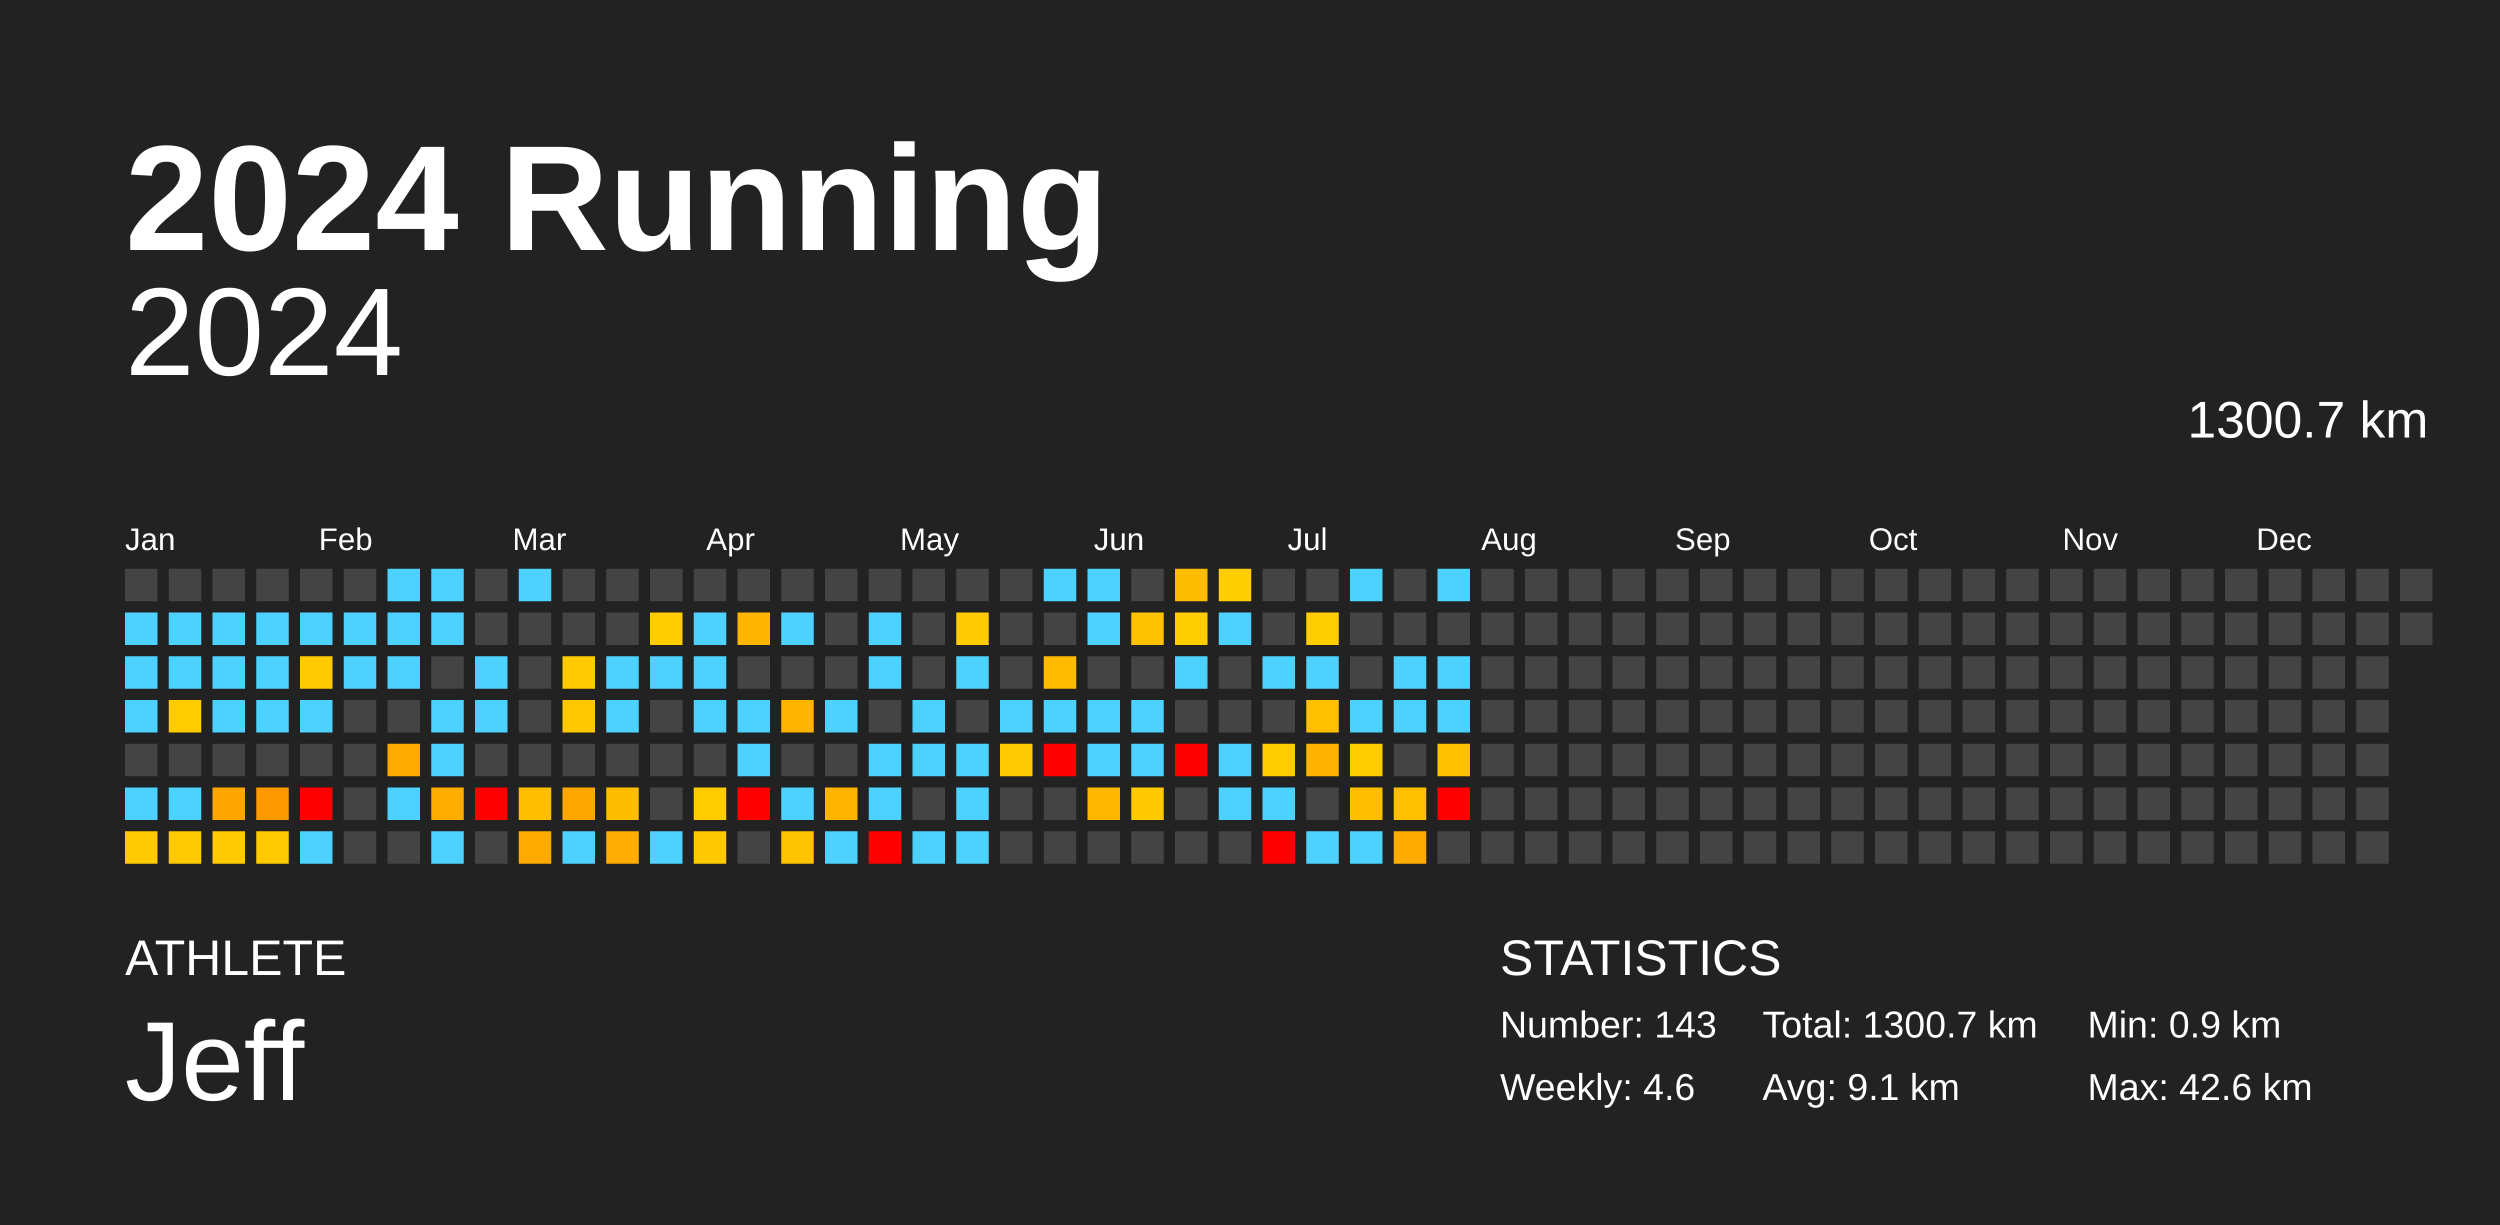
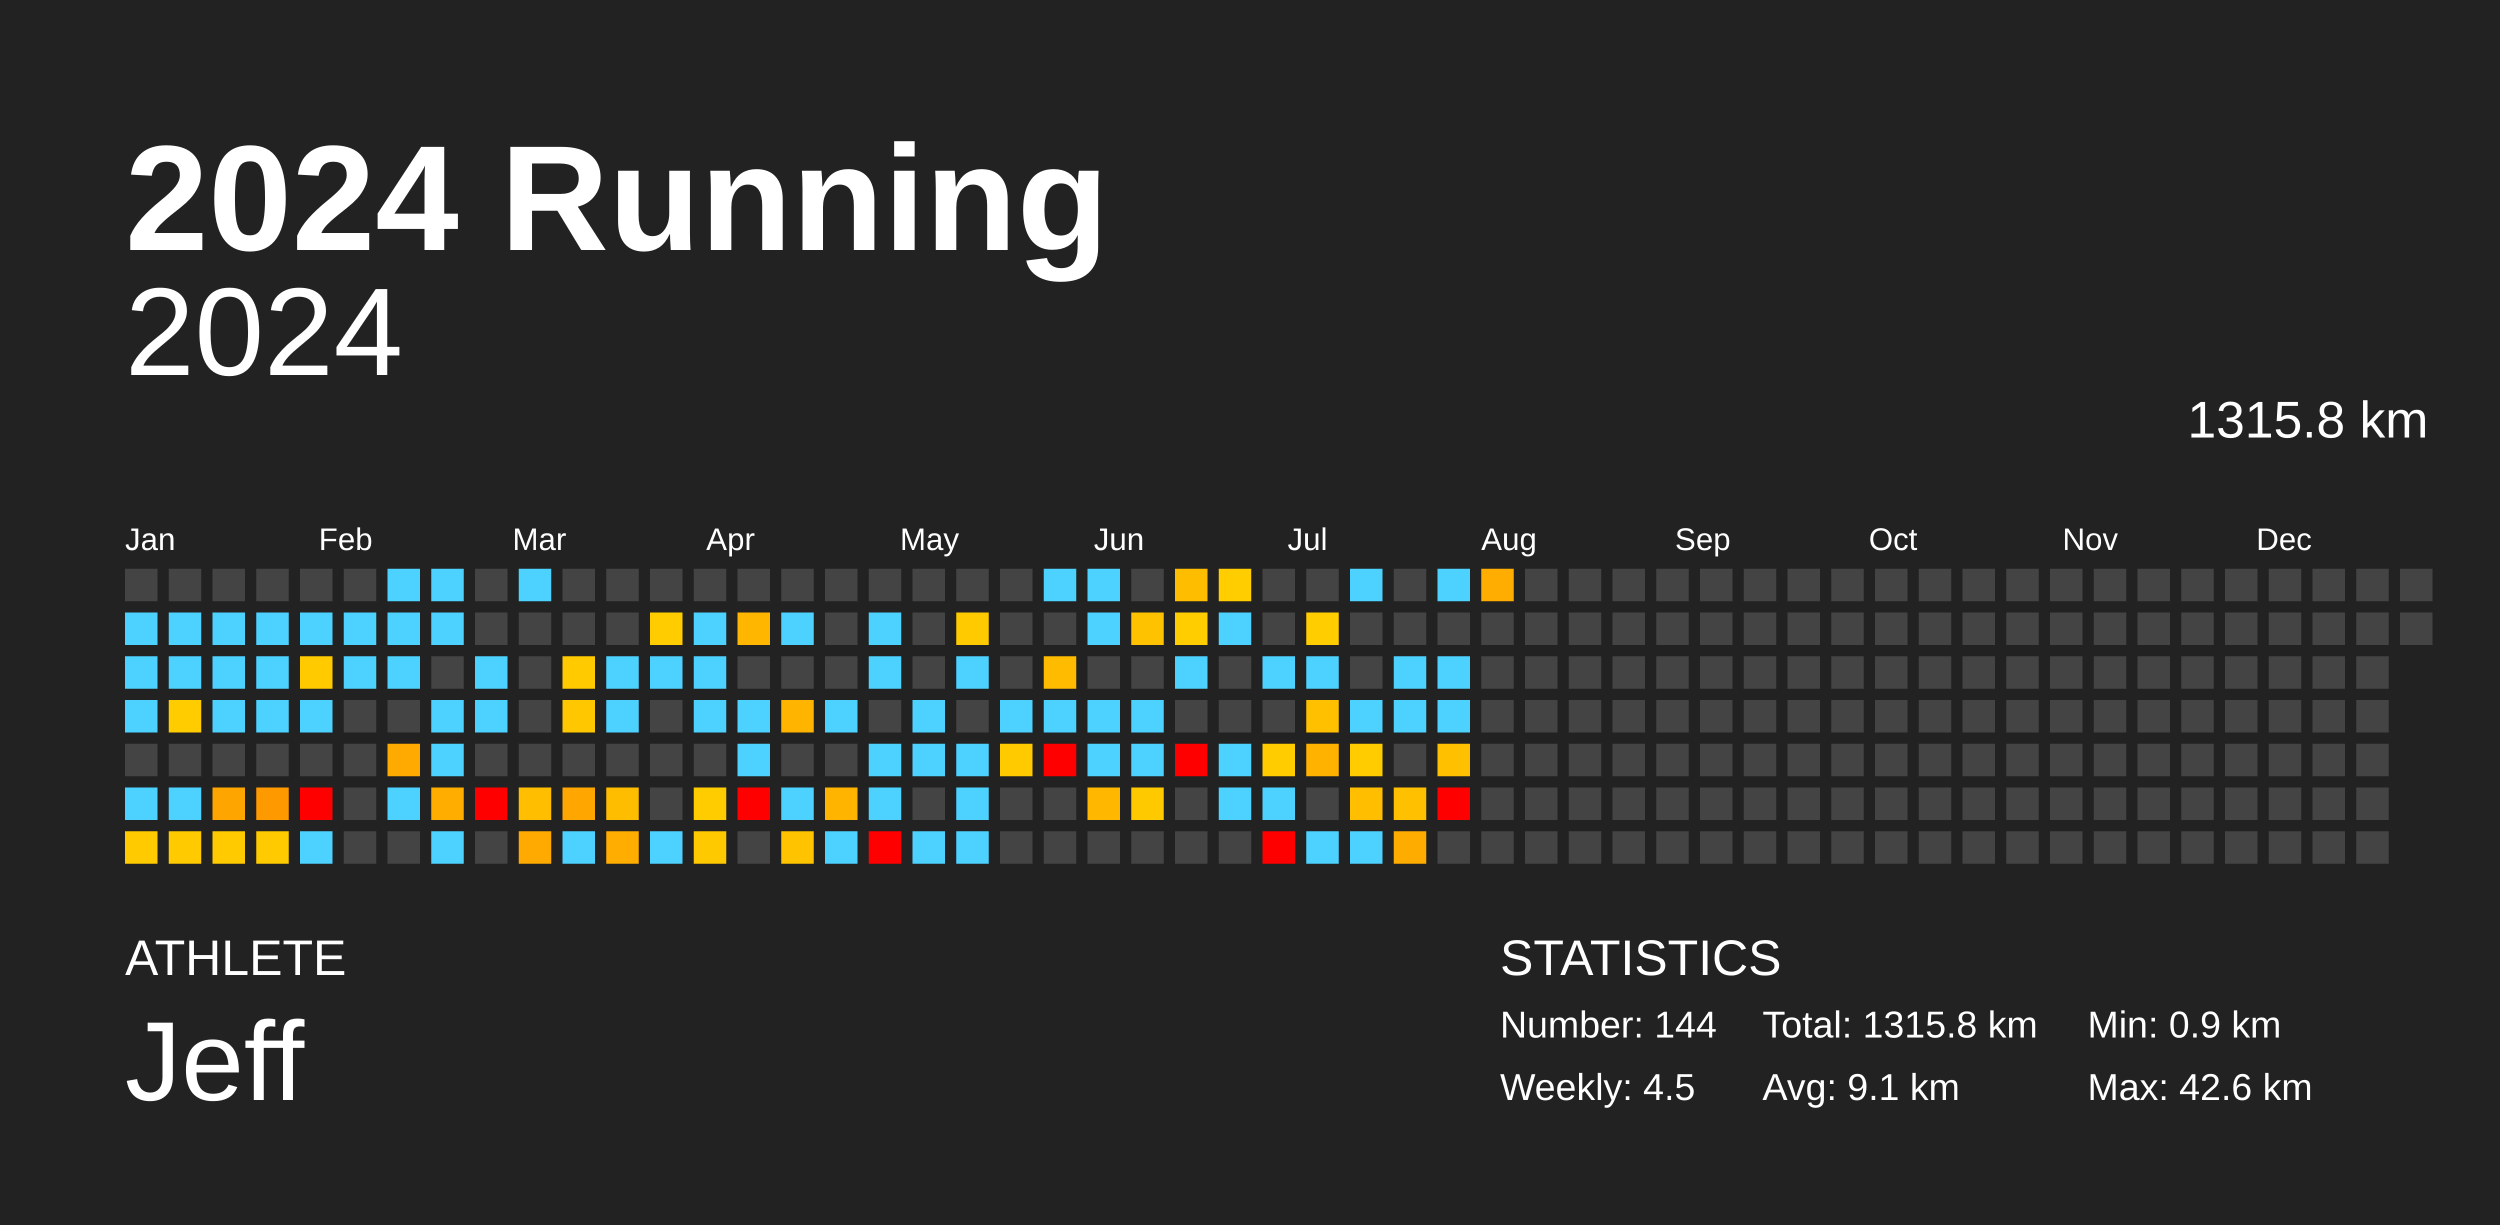
<svg xmlns="http://www.w3.org/2000/svg" baseProfile="full" height="98mm" version="1.1" viewBox="0,0,200,98" width="200mm">
  <defs />
  <rect fill="#222222" height="98" width="200" x="0" y="0" />
  <text fill="#FFFFFF" style="font-size:12px; font-family:Arial; font-weight:bold;" x="10" y="20">2024 Running</text>
  <text fill="#FFFFFF" style="font-size:4px; font-family:Arial" x="10" y="78">ATHLETE</text>
  <text fill="#FFFFFF" style="font-size:9px; font-family:Arial" x="10" y="88">Jeff</text>
  <text fill="#FFFFFF" style="font-size:4px; font-family:Arial" x="120" y="78">STATISTICS</text>
-   <text fill="#FFFFFF" style="font-size:3px; font-family:Arial" x="120" y="83">Number: 143</text>
-   <text fill="#FFFFFF" style="font-size:3px; font-family:Arial" x="120" y="88">Weekly: 4.6</text>
-   <text fill="#FFFFFF" style="font-size:3px; font-family:Arial" x="141" y="83">Total: 1300.7 km</text>
+   <text fill="#FFFFFF" style="font-size:3px; font-family:Arial" x="120" y="83">Number: 144</text>
+   <text fill="#FFFFFF" style="font-size:3px; font-family:Arial" x="120" y="88">Weekly: 4.5</text>
+   <text fill="#FFFFFF" style="font-size:3px; font-family:Arial" x="141" y="83">Total: 1315.8 km</text>
  <text fill="#FFFFFF" style="font-size:3px; font-family:Arial" x="141" y="88">Avg: 9.1 km</text>
  <text fill="#FFFFFF" style="font-size:3px; font-family:Arial" x="167" y="83">Min: 0.9 km</text>
  <text fill="#FFFFFF" style="font-size:3px; font-family:Arial" x="167" y="88">Max: 42.6 km</text>
  <text alignment-baseline="hanging" fill="#FFFFFF" style="font-size:10.0px; font-family:Arial;" x="10" y="30">2024</text>
-   <text alignment-baseline="hanging" fill="#FFFFFF" style="font-size:4.125px; font-family:Arial;" x="175" y="35">1300.7 km</text>
+   <text alignment-baseline="hanging" fill="#FFFFFF" style="font-size:4.125px; font-family:Arial;" x="175" y="35">1315.8 km</text>
  <text fill="#FFFFFF" style="font-size:2.5px; font-family:Arial" x="10.0" y="44">Jan</text>
  <text fill="#FFFFFF" style="font-size:2.5px; font-family:Arial" x="25.5" y="44">Feb</text>
  <text fill="#FFFFFF" style="font-size:2.5px; font-family:Arial" x="41.0" y="44">Mar</text>
  <text fill="#FFFFFF" style="font-size:2.5px; font-family:Arial" x="56.5" y="44">Apr</text>
  <text fill="#FFFFFF" style="font-size:2.5px; font-family:Arial" x="72.0" y="44">May</text>
  <text fill="#FFFFFF" style="font-size:2.5px; font-family:Arial" x="87.5" y="44">Jun</text>
  <text fill="#FFFFFF" style="font-size:2.5px; font-family:Arial" x="103.0" y="44">Jul</text>
  <text fill="#FFFFFF" style="font-size:2.5px; font-family:Arial" x="118.5" y="44">Aug</text>
  <text fill="#FFFFFF" style="font-size:2.5px; font-family:Arial" x="134.0" y="44">Sep</text>
  <text fill="#FFFFFF" style="font-size:2.5px; font-family:Arial" x="149.5" y="44">Oct</text>
  <text fill="#FFFFFF" style="font-size:2.5px; font-family:Arial" x="165.0" y="44">Nov</text>
  <text fill="#FFFFFF" style="font-size:2.5px; font-family:Arial" x="180.5" y="44">Dec</text>
  <rect fill="#444444" height="2.6" width="2.6" x="10.0" y="45.5" />
  <rect fill="#4dd2ff" height="2.6" width="2.6" x="10.0" y="49.0" />
  <rect fill="#4dd2ff" height="2.6" width="2.6" x="10.0" y="52.5" />
  <rect fill="#4dd2ff" height="2.6" width="2.6" x="10.0" y="56.0" />
  <rect fill="#444444" height="2.6" width="2.6" x="10.0" y="59.5" />
  <rect fill="#4dd2ff" height="2.6" width="2.6" x="10.0" y="63.0" />
  <rect fill="#ffca00" height="2.6" width="2.6" x="10.0" y="66.5" />
  <rect fill="#444444" height="2.6" width="2.6" x="13.5" y="45.5" />
  <rect fill="#4dd2ff" height="2.6" width="2.6" x="13.5" y="49.0" />
  <rect fill="#4dd2ff" height="2.6" width="2.6" x="13.5" y="52.5" />
  <rect fill="#ffcc00" height="2.6" width="2.6" x="13.5" y="56.0" />
  <rect fill="#444444" height="2.6" width="2.6" x="13.5" y="59.5" />
  <rect fill="#4dd2ff" height="2.6" width="2.6" x="13.5" y="63.0" />
  <rect fill="#ffcb00" height="2.6" width="2.6" x="13.5" y="66.5" />
  <rect fill="#444444" height="2.6" width="2.6" x="17.0" y="45.5" />
  <rect fill="#4dd2ff" height="2.6" width="2.6" x="17.0" y="49.0" />
  <rect fill="#4dd2ff" height="2.6" width="2.6" x="17.0" y="52.5" />
  <rect fill="#4dd2ff" height="2.6" width="2.6" x="17.0" y="56.0" />
  <rect fill="#444444" height="2.6" width="2.6" x="17.0" y="59.5" />
  <rect fill="#ffa500" height="2.6" width="2.6" x="17.0" y="63.0" />
  <rect fill="#ffcb00" height="2.6" width="2.6" x="17.0" y="66.5" />
  <rect fill="#444444" height="2.6" width="2.6" x="20.5" y="45.5" />
  <rect fill="#4dd2ff" height="2.6" width="2.6" x="20.5" y="49.0" />
  <rect fill="#4dd2ff" height="2.6" width="2.6" x="20.5" y="52.5" />
  <rect fill="#4dd2ff" height="2.6" width="2.6" x="20.5" y="56.0" />
  <rect fill="#444444" height="2.6" width="2.6" x="20.5" y="59.5" />
  <rect fill="#ff9900" height="2.6" width="2.6" x="20.5" y="63.0" />
  <rect fill="#ffca00" height="2.6" width="2.6" x="20.5" y="66.5" />
  <rect fill="#444444" height="2.6" width="2.6" x="24.0" y="45.5" />
  <rect fill="#4dd2ff" height="2.6" width="2.6" x="24.0" y="49.0" />
  <rect fill="#ffcb00" height="2.6" width="2.6" x="24.0" y="52.5" />
  <rect fill="#4dd2ff" height="2.6" width="2.6" x="24.0" y="56.0" />
  <rect fill="#444444" height="2.6" width="2.6" x="24.0" y="59.5" />
  <rect fill="red" height="2.6" width="2.6" x="24.0" y="63.0" />
  <rect fill="#4dd2ff" height="2.6" width="2.6" x="24.0" y="66.5" />
  <rect fill="#444444" height="2.6" width="2.6" x="27.5" y="45.5" />
  <rect fill="#4dd2ff" height="2.6" width="2.6" x="27.5" y="49.0" />
  <rect fill="#4dd2ff" height="2.6" width="2.6" x="27.5" y="52.5" />
  <rect fill="#444444" height="2.6" width="2.6" x="27.5" y="56.0" />
  <rect fill="#444444" height="2.6" width="2.6" x="27.5" y="59.5" />
  <rect fill="#444444" height="2.6" width="2.6" x="27.5" y="63.0" />
  <rect fill="#444444" height="2.6" width="2.6" x="27.5" y="66.5" />
  <rect fill="#4dd2ff" height="2.6" width="2.6" x="31.0" y="45.5" />
  <rect fill="#4dd2ff" height="2.6" width="2.6" x="31.0" y="49.0" />
  <rect fill="#4dd2ff" height="2.6" width="2.6" x="31.0" y="52.5" />
  <rect fill="#444444" height="2.6" width="2.6" x="31.0" y="56.0" />
  <rect fill="#ffaa00" height="2.6" width="2.6" x="31.0" y="59.5" />
  <rect fill="#4dd2ff" height="2.6" width="2.6" x="31.0" y="63.0" />
  <rect fill="#444444" height="2.6" width="2.6" x="31.0" y="66.5" />
  <rect fill="#4dd2ff" height="2.6" width="2.6" x="34.5" y="45.5" />
  <rect fill="#4dd2ff" height="2.6" width="2.6" x="34.5" y="49.0" />
  <rect fill="#444444" height="2.6" width="2.6" x="34.5" y="52.5" />
  <rect fill="#4dd2ff" height="2.6" width="2.6" x="34.5" y="56.0" />
  <rect fill="#4dd2ff" height="2.6" width="2.6" x="34.5" y="59.5" />
  <rect fill="#ffae00" height="2.6" width="2.6" x="34.5" y="63.0" />
  <rect fill="#4dd2ff" height="2.6" width="2.6" x="34.5" y="66.5" />
  <rect fill="#444444" height="2.6" width="2.6" x="38.0" y="45.5" />
  <rect fill="#444444" height="2.6" width="2.6" x="38.0" y="49.0" />
  <rect fill="#4dd2ff" height="2.6" width="2.6" x="38.0" y="52.5" />
  <rect fill="#4dd2ff" height="2.6" width="2.6" x="38.0" y="56.0" />
  <rect fill="#444444" height="2.6" width="2.6" x="38.0" y="59.5" />
  <rect fill="red" height="2.6" width="2.6" x="38.0" y="63.0" />
  <rect fill="#444444" height="2.6" width="2.6" x="38.0" y="66.5" />
  <rect fill="#4dd2ff" height="2.6" width="2.6" x="41.5" y="45.5" />
  <rect fill="#444444" height="2.6" width="2.6" x="41.5" y="49.0" />
  <rect fill="#444444" height="2.6" width="2.6" x="41.5" y="52.5" />
  <rect fill="#444444" height="2.6" width="2.6" x="41.5" y="56.0" />
  <rect fill="#444444" height="2.6" width="2.6" x="41.5" y="59.5" />
  <rect fill="#ffbf00" height="2.6" width="2.6" x="41.5" y="63.0" />
  <rect fill="#ffaa00" height="2.6" width="2.6" x="41.5" y="66.5" />
  <rect fill="#444444" height="2.6" width="2.6" x="45.0" y="45.5" />
  <rect fill="#444444" height="2.6" width="2.6" x="45.0" y="49.0" />
  <rect fill="#ffcb00" height="2.6" width="2.6" x="45.0" y="52.5" />
  <rect fill="#ffc700" height="2.6" width="2.6" x="45.0" y="56.0" />
  <rect fill="#444444" height="2.6" width="2.6" x="45.0" y="59.5" />
  <rect fill="#ffa700" height="2.6" width="2.6" x="45.0" y="63.0" />
  <rect fill="#4dd2ff" height="2.6" width="2.6" x="45.0" y="66.5" />
  <rect fill="#444444" height="2.6" width="2.6" x="48.5" y="45.5" />
  <rect fill="#444444" height="2.6" width="2.6" x="48.5" y="49.0" />
  <rect fill="#4dd2ff" height="2.6" width="2.6" x="48.5" y="52.5" />
  <rect fill="#4dd2ff" height="2.6" width="2.6" x="48.5" y="56.0" />
  <rect fill="#444444" height="2.6" width="2.6" x="48.5" y="59.5" />
  <rect fill="#ffbd00" height="2.6" width="2.6" x="48.5" y="63.0" />
  <rect fill="#ffad00" height="2.6" width="2.6" x="48.5" y="66.5" />
  <rect fill="#444444" height="2.6" width="2.6" x="52.0" y="45.5" />
  <rect fill="#ffcc00" height="2.6" width="2.6" x="52.0" y="49.0" />
  <rect fill="#4dd2ff" height="2.6" width="2.6" x="52.0" y="52.5" />
  <rect fill="#444444" height="2.6" width="2.6" x="52.0" y="56.0" />
  <rect fill="#444444" height="2.6" width="2.6" x="52.0" y="59.5" />
  <rect fill="#444444" height="2.6" width="2.6" x="52.0" y="63.0" />
  <rect fill="#4dd2ff" height="2.6" width="2.6" x="52.0" y="66.5" />
  <rect fill="#444444" height="2.6" width="2.6" x="55.5" y="45.5" />
  <rect fill="#4dd2ff" height="2.6" width="2.6" x="55.5" y="49.0" />
  <rect fill="#4dd2ff" height="2.6" width="2.6" x="55.5" y="52.5" />
  <rect fill="#4dd2ff" height="2.6" width="2.6" x="55.5" y="56.0" />
  <rect fill="#444444" height="2.6" width="2.6" x="55.5" y="59.5" />
  <rect fill="#ffcc00" height="2.6" width="2.6" x="55.5" y="63.0" />
  <rect fill="#ffc900" height="2.6" width="2.6" x="55.5" y="66.5" />
  <rect fill="#444444" height="2.6" width="2.6" x="59.0" y="45.5" />
  <rect fill="#ffb600" height="2.6" width="2.6" x="59.0" y="49.0" />
  <rect fill="#444444" height="2.6" width="2.6" x="59.0" y="52.5" />
  <rect fill="#4dd2ff" height="2.6" width="2.6" x="59.0" y="56.0" />
  <rect fill="#4dd2ff" height="2.6" width="2.6" x="59.0" y="59.5" />
  <rect fill="red" height="2.6" width="2.6" x="59.0" y="63.0" />
  <rect fill="#444444" height="2.6" width="2.6" x="59.0" y="66.5" />
  <rect fill="#444444" height="2.6" width="2.6" x="62.5" y="45.5" />
  <rect fill="#4dd2ff" height="2.6" width="2.6" x="62.5" y="49.0" />
  <rect fill="#444444" height="2.6" width="2.6" x="62.5" y="52.5" />
  <rect fill="#ffb400" height="2.6" width="2.6" x="62.5" y="56.0" />
  <rect fill="#444444" height="2.6" width="2.6" x="62.5" y="59.5" />
  <rect fill="#4dd2ff" height="2.6" width="2.6" x="62.5" y="63.0" />
  <rect fill="#ffc300" height="2.6" width="2.6" x="62.5" y="66.5" />
  <rect fill="#444444" height="2.6" width="2.6" x="66.0" y="45.5" />
  <rect fill="#444444" height="2.6" width="2.6" x="66.0" y="49.0" />
  <rect fill="#444444" height="2.6" width="2.6" x="66.0" y="52.5" />
  <rect fill="#4dd2ff" height="2.6" width="2.6" x="66.0" y="56.0" />
  <rect fill="#444444" height="2.6" width="2.6" x="66.0" y="59.5" />
  <rect fill="#ffb400" height="2.6" width="2.6" x="66.0" y="63.0" />
  <rect fill="#4dd2ff" height="2.6" width="2.6" x="66.0" y="66.5" />
  <rect fill="#444444" height="2.6" width="2.6" x="69.5" y="45.5" />
  <rect fill="#4dd2ff" height="2.6" width="2.6" x="69.5" y="49.0" />
  <rect fill="#4dd2ff" height="2.6" width="2.6" x="69.5" y="52.5" />
  <rect fill="#444444" height="2.6" width="2.6" x="69.5" y="56.0" />
  <rect fill="#4dd2ff" height="2.6" width="2.6" x="69.5" y="59.5" />
  <rect fill="#4dd2ff" height="2.6" width="2.6" x="69.5" y="63.0" />
  <rect fill="red" height="2.6" width="2.6" x="69.5" y="66.5" />
  <rect fill="#444444" height="2.6" width="2.6" x="73.0" y="45.5" />
  <rect fill="#444444" height="2.6" width="2.6" x="73.0" y="49.0" />
  <rect fill="#444444" height="2.6" width="2.6" x="73.0" y="52.5" />
  <rect fill="#4dd2ff" height="2.6" width="2.6" x="73.0" y="56.0" />
  <rect fill="#4dd2ff" height="2.6" width="2.6" x="73.0" y="59.5" />
  <rect fill="#444444" height="2.6" width="2.6" x="73.0" y="63.0" />
  <rect fill="#4dd2ff" height="2.6" width="2.6" x="73.0" y="66.5" />
  <rect fill="#444444" height="2.6" width="2.6" x="76.5" y="45.5" />
  <rect fill="#ffcb00" height="2.6" width="2.6" x="76.5" y="49.0" />
  <rect fill="#4dd2ff" height="2.6" width="2.6" x="76.5" y="52.5" />
  <rect fill="#444444" height="2.6" width="2.6" x="76.5" y="56.0" />
  <rect fill="#4dd2ff" height="2.6" width="2.6" x="76.5" y="59.5" />
  <rect fill="#4dd2ff" height="2.6" width="2.6" x="76.5" y="63.0" />
  <rect fill="#4dd2ff" height="2.6" width="2.6" x="76.5" y="66.5" />
  <rect fill="#444444" height="2.6" width="2.6" x="80.0" y="45.5" />
  <rect fill="#444444" height="2.6" width="2.6" x="80.0" y="49.0" />
  <rect fill="#444444" height="2.6" width="2.6" x="80.0" y="52.5" />
  <rect fill="#4dd2ff" height="2.6" width="2.6" x="80.0" y="56.0" />
  <rect fill="#ffcb00" height="2.6" width="2.6" x="80.0" y="59.5" />
  <rect fill="#444444" height="2.6" width="2.6" x="80.0" y="63.0" />
  <rect fill="#444444" height="2.6" width="2.6" x="80.0" y="66.5" />
  <rect fill="#4dd2ff" height="2.6" width="2.6" x="83.5" y="45.5" />
  <rect fill="#444444" height="2.6" width="2.6" x="83.5" y="49.0" />
  <rect fill="#ffbb00" height="2.6" width="2.6" x="83.5" y="52.5" />
  <rect fill="#4dd2ff" height="2.6" width="2.6" x="83.5" y="56.0" />
  <rect fill="red" height="2.6" width="2.6" x="83.5" y="59.5" />
  <rect fill="#444444" height="2.6" width="2.6" x="83.5" y="63.0" />
  <rect fill="#444444" height="2.6" width="2.6" x="83.5" y="66.5" />
  <rect fill="#4dd2ff" height="2.6" width="2.6" x="87.0" y="45.5" />
  <rect fill="#4dd2ff" height="2.6" width="2.6" x="87.0" y="49.0" />
  <rect fill="#444444" height="2.6" width="2.6" x="87.0" y="52.5" />
  <rect fill="#4dd2ff" height="2.6" width="2.6" x="87.0" y="56.0" />
  <rect fill="#4dd2ff" height="2.6" width="2.6" x="87.0" y="59.5" />
  <rect fill="#ffb700" height="2.6" width="2.6" x="87.0" y="63.0" />
  <rect fill="#444444" height="2.6" width="2.6" x="87.0" y="66.5" />
  <rect fill="#444444" height="2.6" width="2.6" x="90.5" y="45.5" />
  <rect fill="#ffc200" height="2.6" width="2.6" x="90.5" y="49.0" />
  <rect fill="#444444" height="2.6" width="2.6" x="90.5" y="52.5" />
  <rect fill="#4dd2ff" height="2.6" width="2.6" x="90.5" y="56.0" />
  <rect fill="#4dd2ff" height="2.6" width="2.6" x="90.5" y="59.5" />
  <rect fill="#ffc900" height="2.6" width="2.6" x="90.5" y="63.0" />
  <rect fill="#444444" height="2.6" width="2.6" x="90.5" y="66.5" />
  <rect fill="#ffbd00" height="2.6" width="2.6" x="94.0" y="45.5" />
  <rect fill="#ffcd00" height="2.6" width="2.6" x="94.0" y="49.0" />
  <rect fill="#4dd2ff" height="2.6" width="2.6" x="94.0" y="52.5" />
  <rect fill="#444444" height="2.6" width="2.6" x="94.0" y="56.0" />
  <rect fill="red" height="2.6" width="2.6" x="94.0" y="59.5" />
  <rect fill="#444444" height="2.6" width="2.6" x="94.0" y="63.0" />
  <rect fill="#444444" height="2.6" width="2.6" x="94.0" y="66.5" />
  <rect fill="#ffcd00" height="2.6" width="2.6" x="97.5" y="45.5" />
  <rect fill="#4dd2ff" height="2.6" width="2.6" x="97.5" y="49.0" />
  <rect fill="#444444" height="2.6" width="2.6" x="97.5" y="52.5" />
  <rect fill="#444444" height="2.6" width="2.6" x="97.5" y="56.0" />
  <rect fill="#4dd2ff" height="2.6" width="2.6" x="97.5" y="59.5" />
  <rect fill="#4dd2ff" height="2.6" width="2.6" x="97.5" y="63.0" />
  <rect fill="#444444" height="2.6" width="2.6" x="97.5" y="66.5" />
  <rect fill="#444444" height="2.6" width="2.6" x="101.0" y="45.5" />
  <rect fill="#444444" height="2.6" width="2.6" x="101.0" y="49.0" />
  <rect fill="#4dd2ff" height="2.6" width="2.6" x="101.0" y="52.5" />
  <rect fill="#444444" height="2.6" width="2.6" x="101.0" y="56.0" />
  <rect fill="#ffcc00" height="2.6" width="2.6" x="101.0" y="59.5" />
  <rect fill="#4dd2ff" height="2.6" width="2.6" x="101.0" y="63.0" />
  <rect fill="red" height="2.6" width="2.6" x="101.0" y="66.5" />
  <rect fill="#444444" height="2.6" width="2.6" x="104.5" y="45.5" />
  <rect fill="#ffcd00" height="2.6" width="2.6" x="104.5" y="49.0" />
  <rect fill="#4dd2ff" height="2.6" width="2.6" x="104.5" y="52.5" />
  <rect fill="#ffc000" height="2.6" width="2.6" x="104.5" y="56.0" />
  <rect fill="#ffb300" height="2.6" width="2.6" x="104.5" y="59.5" />
  <rect fill="#444444" height="2.6" width="2.6" x="104.5" y="63.0" />
  <rect fill="#4dd2ff" height="2.6" width="2.6" x="104.5" y="66.5" />
  <rect fill="#4dd2ff" height="2.6" width="2.6" x="108.0" y="45.5" />
  <rect fill="#444444" height="2.6" width="2.6" x="108.0" y="49.0" />
  <rect fill="#444444" height="2.6" width="2.6" x="108.0" y="52.5" />
  <rect fill="#4dd2ff" height="2.6" width="2.6" x="108.0" y="56.0" />
  <rect fill="#ffcc00" height="2.6" width="2.6" x="108.0" y="59.5" />
  <rect fill="#ffbf00" height="2.6" width="2.6" x="108.0" y="63.0" />
  <rect fill="#4dd2ff" height="2.6" width="2.6" x="108.0" y="66.5" />
  <rect fill="#444444" height="2.6" width="2.6" x="111.5" y="45.5" />
  <rect fill="#444444" height="2.6" width="2.6" x="111.5" y="49.0" />
  <rect fill="#4dd2ff" height="2.6" width="2.6" x="111.5" y="52.5" />
  <rect fill="#4dd2ff" height="2.6" width="2.6" x="111.5" y="56.0" />
  <rect fill="#444444" height="2.6" width="2.6" x="111.5" y="59.5" />
  <rect fill="#ffc000" height="2.6" width="2.6" x="111.5" y="63.0" />
  <rect fill="#ffac00" height="2.6" width="2.6" x="111.5" y="66.5" />
  <rect fill="#4dd2ff" height="2.6" width="2.6" x="115.0" y="45.5" />
  <rect fill="#444444" height="2.6" width="2.6" x="115.0" y="49.0" />
  <rect fill="#4dd2ff" height="2.6" width="2.6" x="115.0" y="52.5" />
  <rect fill="#4dd2ff" height="2.6" width="2.6" x="115.0" y="56.0" />
  <rect fill="#ffc000" height="2.6" width="2.6" x="115.0" y="59.5" />
  <rect fill="red" height="2.6" width="2.6" x="115.0" y="63.0" />
  <rect fill="#444444" height="2.6" width="2.6" x="115.0" y="66.5" />
-   <rect fill="#444444" height="2.6" width="2.6" x="118.5" y="45.5" />
+   <rect fill="#ffad00" height="2.6" width="2.6" x="118.5" y="45.5" />
  <rect fill="#444444" height="2.6" width="2.6" x="118.5" y="49.0" />
  <rect fill="#444444" height="2.6" width="2.6" x="118.5" y="52.5" />
  <rect fill="#444444" height="2.6" width="2.6" x="118.5" y="56.0" />
  <rect fill="#444444" height="2.6" width="2.6" x="118.5" y="59.5" />
  <rect fill="#444444" height="2.6" width="2.6" x="118.5" y="63.0" />
  <rect fill="#444444" height="2.6" width="2.6" x="118.5" y="66.5" />
  <rect fill="#444444" height="2.6" width="2.6" x="122.0" y="45.5" />
  <rect fill="#444444" height="2.6" width="2.6" x="122.0" y="49.0" />
  <rect fill="#444444" height="2.6" width="2.6" x="122.0" y="52.5" />
  <rect fill="#444444" height="2.6" width="2.6" x="122.0" y="56.0" />
  <rect fill="#444444" height="2.6" width="2.6" x="122.0" y="59.5" />
  <rect fill="#444444" height="2.6" width="2.6" x="122.0" y="63.0" />
  <rect fill="#444444" height="2.6" width="2.6" x="122.0" y="66.5" />
  <rect fill="#444444" height="2.6" width="2.6" x="125.5" y="45.5" />
  <rect fill="#444444" height="2.6" width="2.6" x="125.5" y="49.0" />
  <rect fill="#444444" height="2.6" width="2.6" x="125.5" y="52.5" />
  <rect fill="#444444" height="2.6" width="2.6" x="125.5" y="56.0" />
  <rect fill="#444444" height="2.6" width="2.6" x="125.5" y="59.5" />
  <rect fill="#444444" height="2.6" width="2.6" x="125.5" y="63.0" />
  <rect fill="#444444" height="2.6" width="2.6" x="125.5" y="66.5" />
  <rect fill="#444444" height="2.6" width="2.6" x="129.0" y="45.5" />
  <rect fill="#444444" height="2.6" width="2.6" x="129.0" y="49.0" />
  <rect fill="#444444" height="2.6" width="2.6" x="129.0" y="52.5" />
  <rect fill="#444444" height="2.6" width="2.6" x="129.0" y="56.0" />
  <rect fill="#444444" height="2.6" width="2.6" x="129.0" y="59.5" />
  <rect fill="#444444" height="2.6" width="2.6" x="129.0" y="63.0" />
  <rect fill="#444444" height="2.6" width="2.6" x="129.0" y="66.5" />
  <rect fill="#444444" height="2.6" width="2.6" x="132.5" y="45.5" />
  <rect fill="#444444" height="2.6" width="2.6" x="132.5" y="49.0" />
  <rect fill="#444444" height="2.6" width="2.6" x="132.5" y="52.5" />
  <rect fill="#444444" height="2.6" width="2.6" x="132.5" y="56.0" />
  <rect fill="#444444" height="2.6" width="2.6" x="132.5" y="59.5" />
  <rect fill="#444444" height="2.6" width="2.6" x="132.5" y="63.0" />
  <rect fill="#444444" height="2.6" width="2.6" x="132.5" y="66.5" />
  <rect fill="#444444" height="2.6" width="2.6" x="136.0" y="45.5" />
  <rect fill="#444444" height="2.6" width="2.6" x="136.0" y="49.0" />
  <rect fill="#444444" height="2.6" width="2.6" x="136.0" y="52.5" />
  <rect fill="#444444" height="2.6" width="2.6" x="136.0" y="56.0" />
  <rect fill="#444444" height="2.6" width="2.6" x="136.0" y="59.5" />
  <rect fill="#444444" height="2.6" width="2.6" x="136.0" y="63.0" />
  <rect fill="#444444" height="2.6" width="2.6" x="136.0" y="66.5" />
  <rect fill="#444444" height="2.6" width="2.6" x="139.5" y="45.5" />
  <rect fill="#444444" height="2.6" width="2.6" x="139.5" y="49.0" />
  <rect fill="#444444" height="2.6" width="2.6" x="139.5" y="52.5" />
  <rect fill="#444444" height="2.6" width="2.6" x="139.5" y="56.0" />
  <rect fill="#444444" height="2.6" width="2.6" x="139.5" y="59.5" />
  <rect fill="#444444" height="2.6" width="2.6" x="139.5" y="63.0" />
  <rect fill="#444444" height="2.6" width="2.6" x="139.5" y="66.5" />
  <rect fill="#444444" height="2.6" width="2.6" x="143.0" y="45.5" />
  <rect fill="#444444" height="2.6" width="2.6" x="143.0" y="49.0" />
  <rect fill="#444444" height="2.6" width="2.6" x="143.0" y="52.5" />
  <rect fill="#444444" height="2.6" width="2.6" x="143.0" y="56.0" />
  <rect fill="#444444" height="2.6" width="2.6" x="143.0" y="59.5" />
  <rect fill="#444444" height="2.6" width="2.6" x="143.0" y="63.0" />
  <rect fill="#444444" height="2.6" width="2.6" x="143.0" y="66.5" />
  <rect fill="#444444" height="2.6" width="2.6" x="146.5" y="45.5" />
  <rect fill="#444444" height="2.6" width="2.6" x="146.5" y="49.0" />
  <rect fill="#444444" height="2.6" width="2.6" x="146.5" y="52.5" />
  <rect fill="#444444" height="2.6" width="2.6" x="146.5" y="56.0" />
  <rect fill="#444444" height="2.6" width="2.6" x="146.5" y="59.5" />
  <rect fill="#444444" height="2.6" width="2.6" x="146.5" y="63.0" />
  <rect fill="#444444" height="2.6" width="2.6" x="146.5" y="66.5" />
  <rect fill="#444444" height="2.6" width="2.6" x="150.0" y="45.5" />
  <rect fill="#444444" height="2.6" width="2.6" x="150.0" y="49.0" />
  <rect fill="#444444" height="2.6" width="2.6" x="150.0" y="52.5" />
  <rect fill="#444444" height="2.6" width="2.6" x="150.0" y="56.0" />
  <rect fill="#444444" height="2.6" width="2.6" x="150.0" y="59.5" />
  <rect fill="#444444" height="2.6" width="2.6" x="150.0" y="63.0" />
  <rect fill="#444444" height="2.6" width="2.6" x="150.0" y="66.5" />
  <rect fill="#444444" height="2.6" width="2.6" x="153.5" y="45.5" />
  <rect fill="#444444" height="2.6" width="2.6" x="153.5" y="49.0" />
  <rect fill="#444444" height="2.6" width="2.6" x="153.5" y="52.5" />
  <rect fill="#444444" height="2.6" width="2.6" x="153.5" y="56.0" />
  <rect fill="#444444" height="2.6" width="2.6" x="153.5" y="59.5" />
  <rect fill="#444444" height="2.6" width="2.6" x="153.5" y="63.0" />
  <rect fill="#444444" height="2.6" width="2.6" x="153.5" y="66.5" />
  <rect fill="#444444" height="2.6" width="2.6" x="157.0" y="45.5" />
  <rect fill="#444444" height="2.6" width="2.6" x="157.0" y="49.0" />
  <rect fill="#444444" height="2.6" width="2.6" x="157.0" y="52.5" />
  <rect fill="#444444" height="2.6" width="2.6" x="157.0" y="56.0" />
  <rect fill="#444444" height="2.6" width="2.6" x="157.0" y="59.5" />
  <rect fill="#444444" height="2.6" width="2.6" x="157.0" y="63.0" />
  <rect fill="#444444" height="2.6" width="2.6" x="157.0" y="66.5" />
  <rect fill="#444444" height="2.6" width="2.6" x="160.5" y="45.5" />
  <rect fill="#444444" height="2.6" width="2.6" x="160.5" y="49.0" />
  <rect fill="#444444" height="2.6" width="2.6" x="160.5" y="52.5" />
  <rect fill="#444444" height="2.6" width="2.6" x="160.5" y="56.0" />
  <rect fill="#444444" height="2.6" width="2.6" x="160.5" y="59.5" />
  <rect fill="#444444" height="2.6" width="2.6" x="160.5" y="63.0" />
  <rect fill="#444444" height="2.6" width="2.6" x="160.5" y="66.5" />
  <rect fill="#444444" height="2.6" width="2.6" x="164.0" y="45.5" />
  <rect fill="#444444" height="2.6" width="2.6" x="164.0" y="49.0" />
  <rect fill="#444444" height="2.6" width="2.6" x="164.0" y="52.5" />
  <rect fill="#444444" height="2.6" width="2.6" x="164.0" y="56.0" />
  <rect fill="#444444" height="2.6" width="2.6" x="164.0" y="59.5" />
  <rect fill="#444444" height="2.6" width="2.6" x="164.0" y="63.0" />
  <rect fill="#444444" height="2.6" width="2.6" x="164.0" y="66.5" />
  <rect fill="#444444" height="2.6" width="2.6" x="167.5" y="45.5" />
  <rect fill="#444444" height="2.6" width="2.6" x="167.5" y="49.0" />
  <rect fill="#444444" height="2.6" width="2.6" x="167.5" y="52.5" />
  <rect fill="#444444" height="2.6" width="2.6" x="167.5" y="56.0" />
  <rect fill="#444444" height="2.6" width="2.6" x="167.5" y="59.5" />
  <rect fill="#444444" height="2.6" width="2.6" x="167.5" y="63.0" />
  <rect fill="#444444" height="2.6" width="2.6" x="167.5" y="66.5" />
  <rect fill="#444444" height="2.6" width="2.6" x="171.0" y="45.5" />
  <rect fill="#444444" height="2.6" width="2.6" x="171.0" y="49.0" />
  <rect fill="#444444" height="2.6" width="2.6" x="171.0" y="52.5" />
  <rect fill="#444444" height="2.6" width="2.6" x="171.0" y="56.0" />
  <rect fill="#444444" height="2.6" width="2.6" x="171.0" y="59.5" />
  <rect fill="#444444" height="2.6" width="2.6" x="171.0" y="63.0" />
  <rect fill="#444444" height="2.6" width="2.6" x="171.0" y="66.5" />
  <rect fill="#444444" height="2.6" width="2.6" x="174.5" y="45.5" />
  <rect fill="#444444" height="2.6" width="2.6" x="174.5" y="49.0" />
  <rect fill="#444444" height="2.6" width="2.6" x="174.5" y="52.5" />
  <rect fill="#444444" height="2.6" width="2.6" x="174.5" y="56.0" />
  <rect fill="#444444" height="2.6" width="2.6" x="174.5" y="59.5" />
  <rect fill="#444444" height="2.6" width="2.6" x="174.5" y="63.0" />
  <rect fill="#444444" height="2.6" width="2.6" x="174.5" y="66.5" />
  <rect fill="#444444" height="2.6" width="2.6" x="178.0" y="45.5" />
  <rect fill="#444444" height="2.6" width="2.6" x="178.0" y="49.0" />
  <rect fill="#444444" height="2.6" width="2.6" x="178.0" y="52.5" />
  <rect fill="#444444" height="2.6" width="2.6" x="178.0" y="56.0" />
  <rect fill="#444444" height="2.6" width="2.6" x="178.0" y="59.5" />
  <rect fill="#444444" height="2.6" width="2.6" x="178.0" y="63.0" />
  <rect fill="#444444" height="2.6" width="2.6" x="178.0" y="66.5" />
  <rect fill="#444444" height="2.6" width="2.6" x="181.5" y="45.5" />
  <rect fill="#444444" height="2.6" width="2.6" x="181.5" y="49.0" />
  <rect fill="#444444" height="2.6" width="2.6" x="181.5" y="52.5" />
  <rect fill="#444444" height="2.6" width="2.6" x="181.5" y="56.0" />
  <rect fill="#444444" height="2.6" width="2.6" x="181.5" y="59.5" />
  <rect fill="#444444" height="2.6" width="2.6" x="181.5" y="63.0" />
  <rect fill="#444444" height="2.6" width="2.6" x="181.5" y="66.5" />
  <rect fill="#444444" height="2.6" width="2.6" x="185.0" y="45.5" />
  <rect fill="#444444" height="2.6" width="2.6" x="185.0" y="49.0" />
  <rect fill="#444444" height="2.6" width="2.6" x="185.0" y="52.5" />
  <rect fill="#444444" height="2.6" width="2.6" x="185.0" y="56.0" />
  <rect fill="#444444" height="2.6" width="2.6" x="185.0" y="59.5" />
  <rect fill="#444444" height="2.6" width="2.6" x="185.0" y="63.0" />
  <rect fill="#444444" height="2.6" width="2.6" x="185.0" y="66.5" />
  <rect fill="#444444" height="2.6" width="2.6" x="188.5" y="45.5" />
  <rect fill="#444444" height="2.6" width="2.6" x="188.5" y="49.0" />
  <rect fill="#444444" height="2.6" width="2.6" x="188.5" y="52.5" />
  <rect fill="#444444" height="2.6" width="2.6" x="188.5" y="56.0" />
  <rect fill="#444444" height="2.6" width="2.6" x="188.5" y="59.5" />
  <rect fill="#444444" height="2.6" width="2.6" x="188.5" y="63.0" />
  <rect fill="#444444" height="2.6" width="2.6" x="188.5" y="66.5" />
  <rect fill="#444444" height="2.6" width="2.6" x="192.0" y="45.5" />
  <rect fill="#444444" height="2.6" width="2.6" x="192.0" y="49.0" />
</svg>
